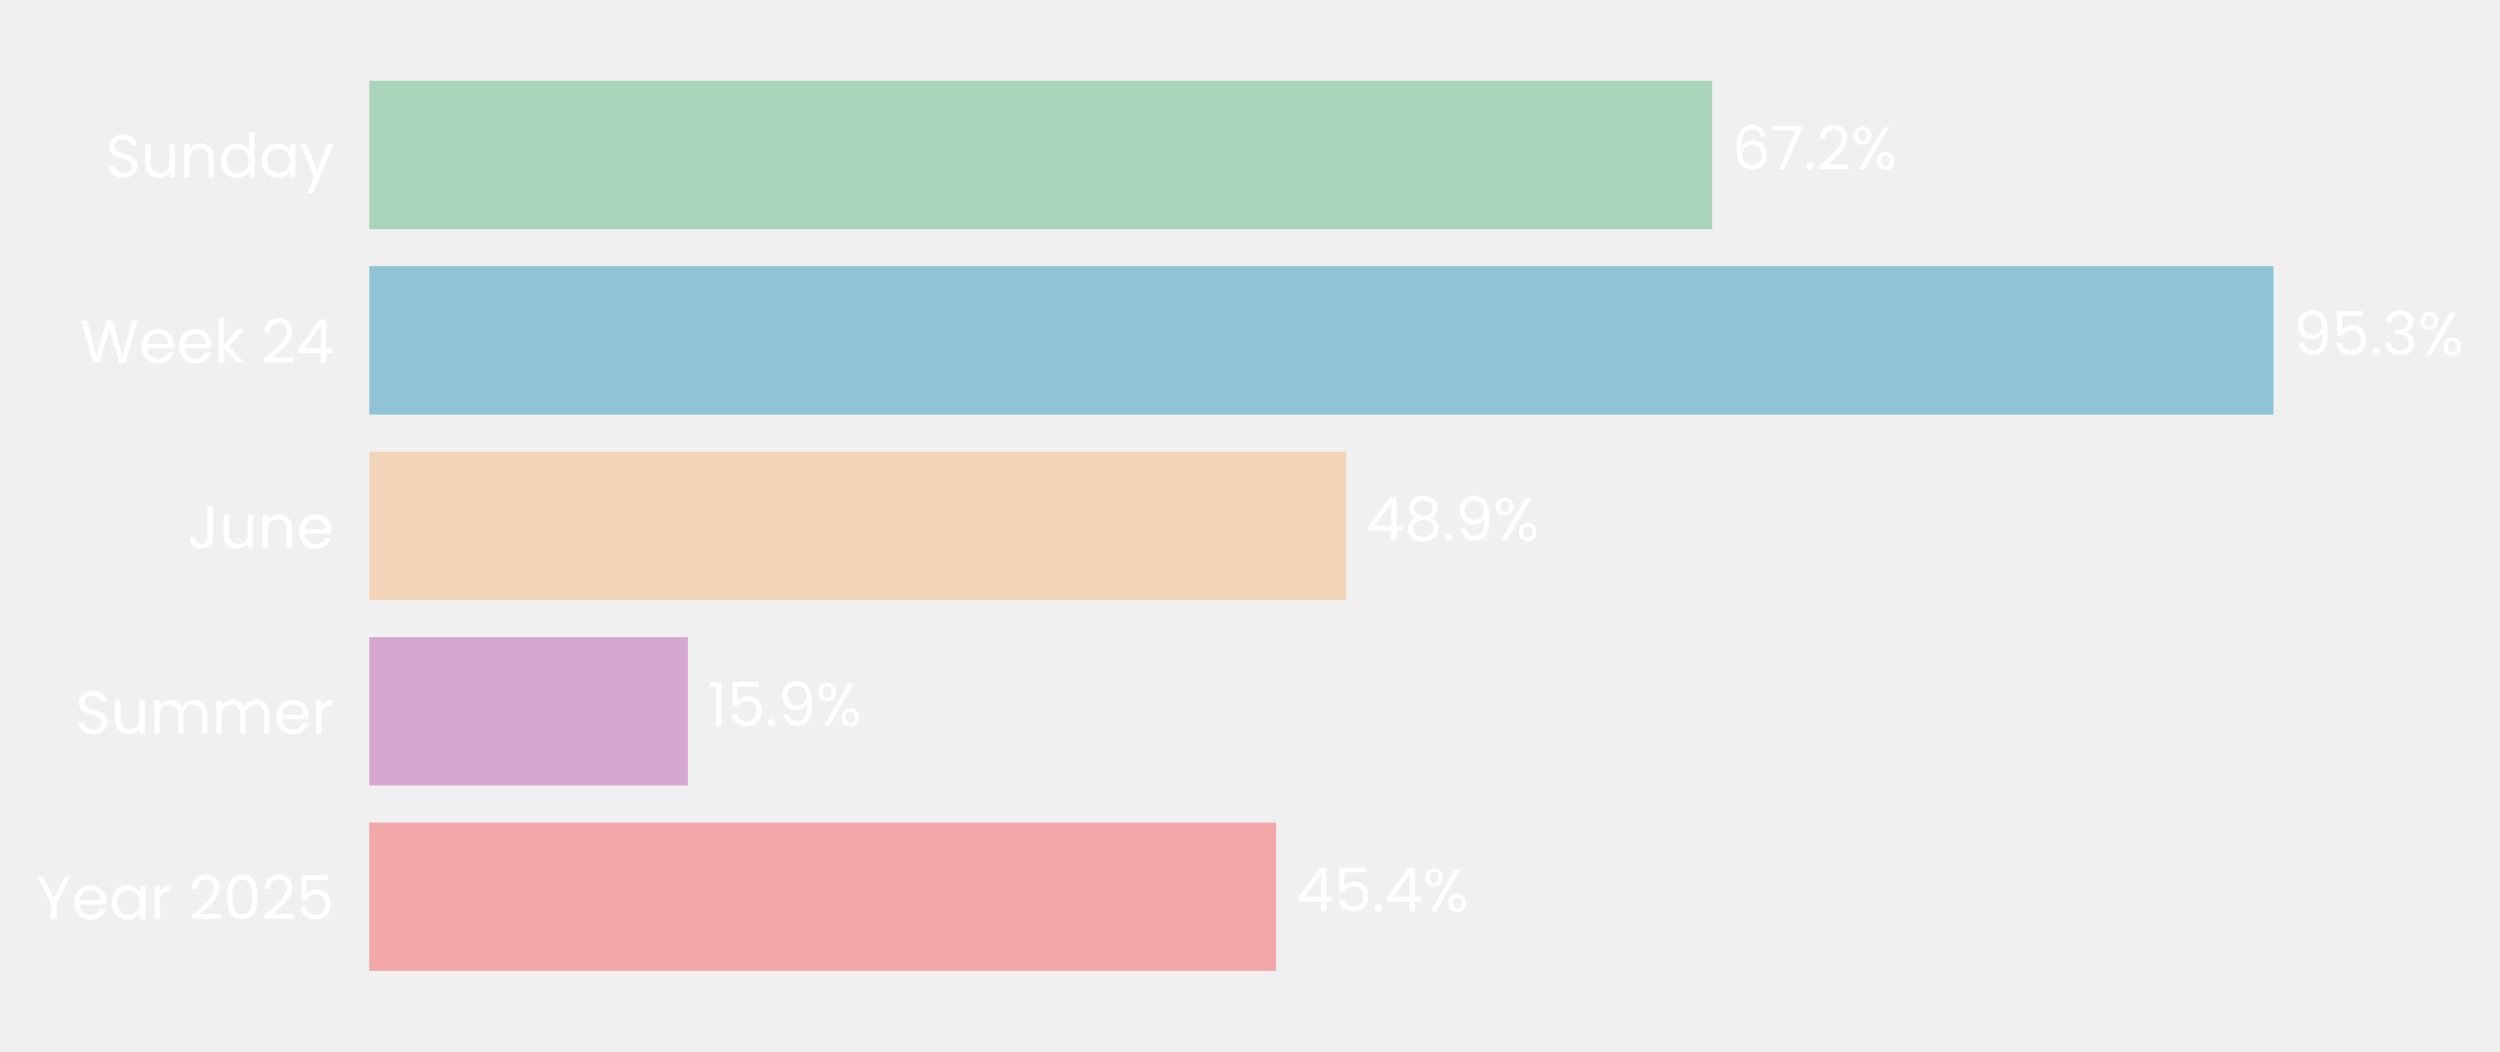
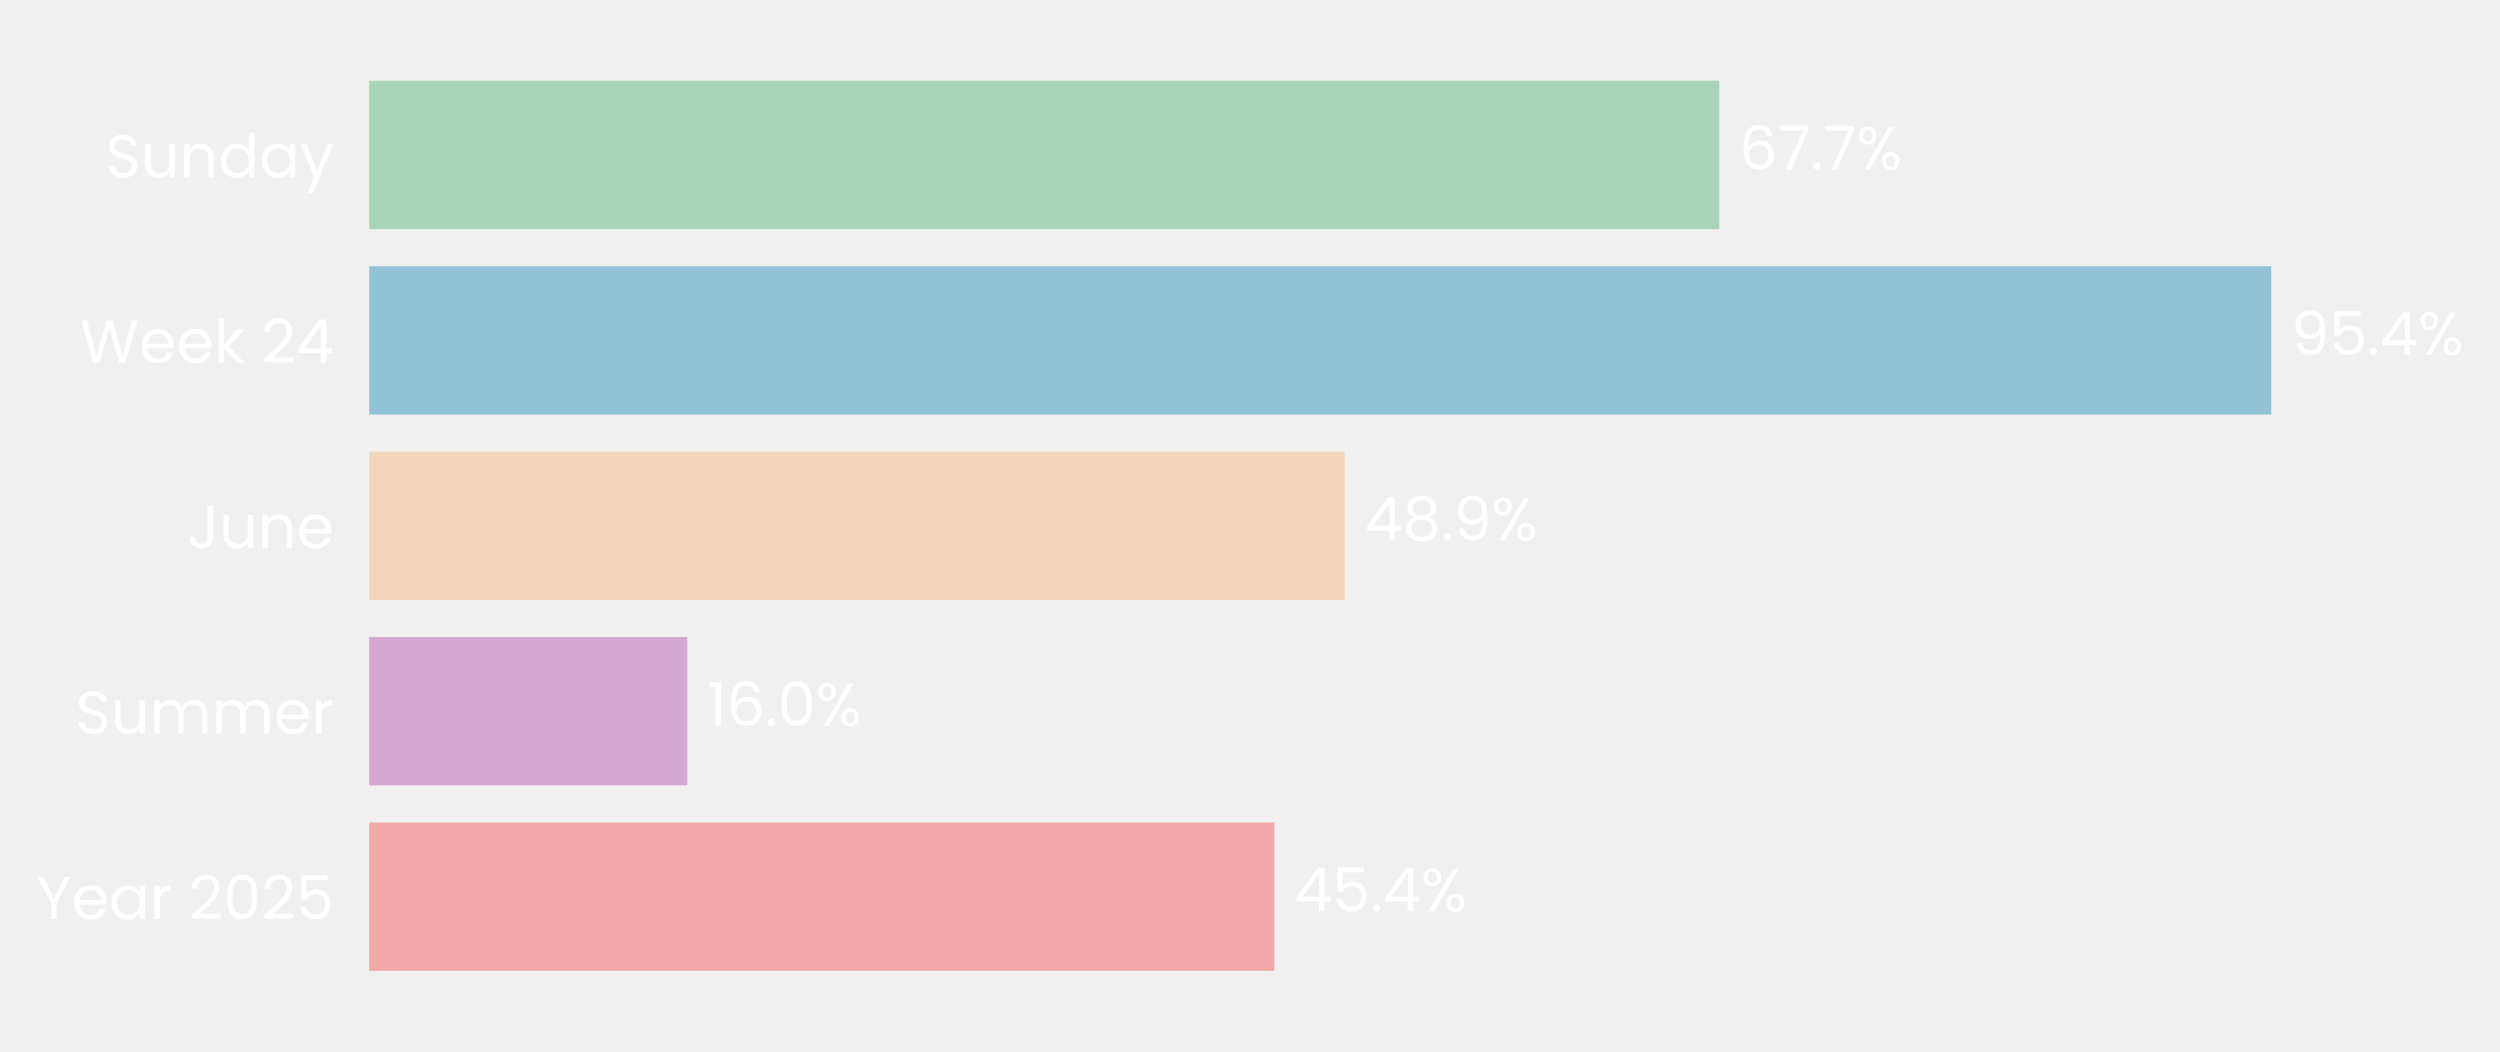
- <svg xmlns="http://www.w3.org/2000/svg" xmlns:xlink="http://www.w3.org/1999/xlink" width="496.332pt" height="208.8pt" viewBox="0 0 496.332 208.8" version="1.1">
+ <svg xmlns="http://www.w3.org/2000/svg" xmlns:xlink="http://www.w3.org/1999/xlink" width="496.392pt" height="208.8pt" viewBox="0 0 496.392 208.8" version="1.1">
  <defs>
    <style type="text/css">*{stroke-linejoin: round; stroke-linecap: butt}</style>
  </defs>
  <g id="figure_1">
    <g id="patch_1">
-       <path d="M 0 208.8  L 496.332 208.8  L 496.332 0  L 0 0  L 0 208.8  z " style="fill: none" />
+       <path d="M 0 208.8  L 496.392 208.8  L 496.392 0  L 0 0  L 0 208.8  z " style="fill: none" />
    </g>
    <g id="axes_1">
      <g id="patch_2">
-         <path d="M 73.311 201.6  L 469.945 201.6  L 469.945 7.2  L 73.311 7.2  L 73.311 201.6  z " style="fill: none" />
+         <path d="M 73.311 201.6  L 469.224 201.6  L 469.224 7.2  L 73.311 7.2  L 73.311 201.6  z " style="fill: none" />
      </g>
      <g id="patch_3">
-         <path d="M 73.311 192.764  L 253.342 192.764  L 253.342 163.309  L 73.311 163.309  z " clip-path="url(#pe1aa29d5ec)" style="fill: #f2a8a8" />
+         <path d="M 73.311 192.764  L 253.02 192.764  L 253.02 163.309  L 73.311 163.309  z " clip-path="url(#pb2e8422644)" style="fill: #f2a8a8" />
      </g>
      <g id="patch_4">
-         <path d="M 73.311 155.945  L 136.567 155.945  L 136.567 126.491  L 73.311 126.491  z " clip-path="url(#pe1aa29d5ec)" style="fill: #d6a8d1" />
+         <path d="M 73.311 155.945  L 136.473 155.945  L 136.473 126.491  L 73.311 126.491  z " clip-path="url(#pb2e8422644)" style="fill: #d6a8d1" />
      </g>
      <g id="patch_5">
-         <path d="M 73.311 119.127  L 267.295 119.127  L 267.295 89.673  L 73.311 89.673  z " clip-path="url(#pe1aa29d5ec)" style="fill: #f3d6ba" />
+         <path d="M 73.311 119.127  L 267.006 119.127  L 267.006 89.673  L 73.311 89.673  z " clip-path="url(#pb2e8422644)" style="fill: #f3d6ba" />
      </g>
      <g id="patch_6">
-         <path d="M 73.311 82.309  L 451.373 82.309  L 451.373 52.855  L 73.311 52.855  z " clip-path="url(#pe1aa29d5ec)" style="fill: #90c3d4" />
+         <path d="M 73.311 82.309  L 450.96 82.309  L 450.96 52.855  L 73.311 52.855  z " clip-path="url(#pb2e8422644)" style="fill: #90c3d4" />
      </g>
      <g id="patch_7">
-         <path d="M 73.311 45.491  L 339.937 45.491  L 339.937 16.036  L 73.311 16.036  z " clip-path="url(#pe1aa29d5ec)" style="fill: #a8d5ba" />
+         <path d="M 73.311 45.491  L 341.377 45.491  L 341.377 16.036  L 73.311 16.036  z " clip-path="url(#pb2e8422644)" style="fill: #a8d5ba" />
      </g>
      <g id="matplotlib.axis_1">
        <g id="ytick_1">
          <g id="text_1">
            <g style="fill: #ffffff" transform="translate(7.2 182.4764) scale(0.12 -0.12)">
              <defs>
                <path id="Poppins-Regular-59" d="M 3616 4461  L 2163 1683  L 2163 0  L 1581 0  L 1581 1683  L 122 4461  L 768 4461  L 1869 2202  L 2970 4461  L 3616 4461  z " transform="scale(0.015625)" />
                <path id="Poppins-Regular-65" d="M 3693 1888  Q 3693 1722 3674 1536  L 870 1536  Q 902 1018 1225 726  Q 1549 435 2010 435  Q 2387 435 2640 611  Q 2893 787 2995 1082  L 3622 1082  Q 3482 576 3059 259  Q 2637 -58 2010 -58  Q 1510 -58 1116 166  Q 723 390 499 803  Q 275 1216 275 1760  Q 275 2304 492 2713  Q 710 3123 1104 3344  Q 1498 3565 2010 3565  Q 2509 3565 2893 3347  Q 3277 3130 3485 2749  Q 3693 2368 3693 1888  z M 3091 2010  Q 3091 2342 2944 2582  Q 2797 2822 2544 2947  Q 2291 3072 1984 3072  Q 1542 3072 1232 2790  Q 922 2509 877 2010  L 3091 2010  z " transform="scale(0.015625)" />
                <path id="Poppins-Regular-61" d="M 275 1766  Q 275 2304 492 2710  Q 710 3117 1091 3341  Q 1472 3565 1939 3565  Q 2400 3565 2739 3366  Q 3078 3168 3245 2867  L 3245 3507  L 3834 3507  L 3834 0  L 3245 0  L 3245 653  Q 3072 346 2729 144  Q 2387 -58 1933 -58  Q 1466 -58 1088 172  Q 710 403 492 819  Q 275 1235 275 1766  z M 3245 1760  Q 3245 2157 3085 2451  Q 2925 2746 2653 2902  Q 2381 3059 2054 3059  Q 1728 3059 1459 2905  Q 1190 2752 1030 2457  Q 870 2163 870 1766  Q 870 1363 1030 1065  Q 1190 768 1459 611  Q 1728 454 2054 454  Q 2381 454 2653 611  Q 2925 768 3085 1065  Q 3245 1363 3245 1760  z " transform="scale(0.015625)" />
                <path id="Poppins-Regular-72" d="M 1075 2938  Q 1229 3238 1513 3404  Q 1798 3571 2208 3571  L 2208 2970  L 2054 2970  Q 1075 2970 1075 1907  L 1075 0  L 493 0  L 493 3507  L 1075 3507  L 1075 2938  z " transform="scale(0.015625)" />
                <path id="Poppins-Regular-20" transform="scale(0.015625)" />
                <path id="Poppins-Regular-32" d="M 326 467  Q 1139 1120 1600 1539  Q 2061 1958 2377 2416  Q 2694 2874 2694 3315  Q 2694 3731 2492 3971  Q 2291 4211 1843 4211  Q 1408 4211 1168 3939  Q 928 3667 909 3213  L 346 3213  Q 371 3930 780 4320  Q 1190 4710 1837 4710  Q 2496 4710 2883 4345  Q 3270 3981 3270 3341  Q 3270 2810 2953 2307  Q 2637 1805 2233 1424  Q 1830 1043 1203 538  L 3405 538  L 3405 51  L 326 51  L 326 467  z " transform="scale(0.015625)" />
                <path id="Poppins-Regular-30" d="M 397 2362  Q 397 3462 755 4080  Q 1114 4698 2010 4698  Q 2899 4698 3257 4080  Q 3616 3462 3616 2362  Q 3616 1242 3257 621  Q 2899 0 2010 0  Q 1114 0 755 621  Q 397 1242 397 2362  z M 3040 2362  Q 3040 2918 2966 3305  Q 2893 3693 2665 3929  Q 2438 4166 2010 4166  Q 1574 4166 1347 3929  Q 1120 3693 1046 3305  Q 973 2918 973 2362  Q 973 1786 1046 1395  Q 1120 1005 1347 768  Q 1574 531 2010 531  Q 2438 531 2665 768  Q 2893 1005 2966 1395  Q 3040 1786 3040 2362  z " transform="scale(0.015625)" />
                <path id="Poppins-Regular-35" d="M 3347 4122  L 1101 4122  L 1101 2662  Q 1248 2867 1536 2998  Q 1824 3130 2157 3130  Q 2688 3130 3021 2909  Q 3354 2688 3498 2339  Q 3642 1990 3642 1600  Q 3642 1139 3469 774  Q 3296 410 2941 198  Q 2586 -13 2061 -13  Q 1389 -13 973 332  Q 557 678 467 1254  L 1037 1254  Q 1120 890 1389 685  Q 1658 480 2067 480  Q 2573 480 2829 784  Q 3085 1088 3085 1587  Q 3085 2086 2829 2358  Q 2573 2630 2074 2630  Q 1734 2630 1481 2467  Q 1229 2304 1114 2022  L 563 2022  L 563 4634  L 3347 4634  L 3347 4122  z " transform="scale(0.015625)" />
              </defs>
              <use xlink:href="#Poppins-Regular-59" />
              <use xlink:href="#Poppins-Regular-65" transform="translate(58.39999 0)" />
              <use xlink:href="#Poppins-Regular-61" transform="translate(120.4 0)" />
              <use xlink:href="#Poppins-Regular-72" transform="translate(188 0)" />
              <use xlink:href="#Poppins-Regular-20" transform="translate(225.3 0)" />
              <use xlink:href="#Poppins-Regular-32" transform="translate(252 0)" />
              <use xlink:href="#Poppins-Regular-30" transform="translate(309.4999 0)" />
              <use xlink:href="#Poppins-Regular-32" transform="translate(372.2999 0)" />
              <use xlink:href="#Poppins-Regular-35" transform="translate(429.7999 0)" />
            </g>
          </g>
        </g>
        <g id="ytick_2">
          <g id="text_2">
            <g style="fill: #ffffff" transform="translate(14.95125 145.6582) scale(0.12 -0.12)">
              <defs>
                <path id="Poppins-Regular-53" d="M 1907 -45  Q 1466 -45 1117 112  Q 768 269 569 547  Q 371 826 365 1190  L 986 1190  Q 1018 877 1245 662  Q 1472 448 1907 448  Q 2323 448 2563 656  Q 2803 864 2803 1190  Q 2803 1446 2662 1606  Q 2522 1766 2310 1849  Q 2099 1933 1741 2029  Q 1299 2144 1033 2259  Q 768 2374 579 2620  Q 390 2867 390 3283  Q 390 3648 576 3929  Q 762 4211 1098 4364  Q 1434 4518 1869 4518  Q 2496 4518 2896 4204  Q 3296 3891 3347 3373  L 2707 3373  Q 2675 3629 2438 3824  Q 2202 4019 1811 4019  Q 1446 4019 1216 3830  Q 986 3642 986 3302  Q 986 3059 1123 2905  Q 1261 2752 1462 2672  Q 1664 2592 2029 2490  Q 2470 2368 2739 2249  Q 3008 2131 3200 1884  Q 3392 1638 3392 1216  Q 3392 890 3219 602  Q 3046 314 2707 134  Q 2368 -45 1907 -45  z " transform="scale(0.015625)" />
                <path id="Poppins-Regular-75" d="M 3603 3507  L 3603 0  L 3021 0  L 3021 518  Q 2854 250 2556 99  Q 2259 -51 1901 -51  Q 1491 -51 1164 118  Q 838 288 649 627  Q 461 966 461 1453  L 461 3507  L 1037 3507  L 1037 1530  Q 1037 1011 1299 732  Q 1562 454 2016 454  Q 2483 454 2752 742  Q 3021 1030 3021 1581  L 3021 3507  L 3603 3507  z " transform="scale(0.015625)" />
                <path id="Poppins-Regular-6d" d="M 4710 3571  Q 5120 3571 5440 3401  Q 5760 3232 5945 2893  Q 6131 2554 6131 2067  L 6131 0  L 5555 0  L 5555 1984  Q 5555 2509 5296 2787  Q 5037 3066 4595 3066  Q 4141 3066 3872 2774  Q 3603 2483 3603 1933  L 3603 0  L 3027 0  L 3027 1984  Q 3027 2509 2768 2787  Q 2509 3066 2067 3066  Q 1613 3066 1344 2774  Q 1075 2483 1075 1933  L 1075 0  L 493 0  L 493 3507  L 1075 3507  L 1075 3002  Q 1248 3277 1539 3424  Q 1830 3571 2182 3571  Q 2624 3571 2963 3372  Q 3302 3174 3469 2790  Q 3616 3162 3955 3366  Q 4294 3571 4710 3571  z " transform="scale(0.015625)" />
              </defs>
              <use xlink:href="#Poppins-Regular-53" />
              <use xlink:href="#Poppins-Regular-75" transform="translate(58.7 0)" />
              <use xlink:href="#Poppins-Regular-6d" transform="translate(122.7 0)" />
              <use xlink:href="#Poppins-Regular-6d" transform="translate(225.7 0)" />
              <use xlink:href="#Poppins-Regular-65" transform="translate(328.7 0)" />
              <use xlink:href="#Poppins-Regular-72" transform="translate(390.6999 0)" />
            </g>
          </g>
        </g>
        <g id="ytick_3">
          <g id="text_3">
            <g style="fill: #ffffff" transform="translate(37.15125 108.84) scale(0.12 -0.12)">
              <defs>
                <path id="Poppins-Regular-4a" d="M 2739 4461  L 2739 1165  Q 2739 614 2400 284  Q 2061 -45 1504 -45  Q 941 -45 601 291  Q 262 627 262 1210  L 845 1210  Q 851 883 1014 678  Q 1178 474 1504 474  Q 1830 474 1990 669  Q 2150 864 2150 1165  L 2150 4461  L 2739 4461  z " transform="scale(0.015625)" />
                <path id="Poppins-Regular-6e" d="M 2202 3571  Q 2842 3571 3238 3184  Q 3635 2797 3635 2067  L 3635 0  L 3059 0  L 3059 1984  Q 3059 2509 2796 2787  Q 2534 3066 2080 3066  Q 1619 3066 1347 2778  Q 1075 2490 1075 1939  L 1075 0  L 493 0  L 493 3507  L 1075 3507  L 1075 3008  Q 1248 3277 1545 3424  Q 1843 3571 2202 3571  z " transform="scale(0.015625)" />
              </defs>
              <use xlink:href="#Poppins-Regular-4a" />
              <use xlink:href="#Poppins-Regular-75" transform="translate(52.99999 0)" />
              <use xlink:href="#Poppins-Regular-6e" transform="translate(117 0)" />
              <use xlink:href="#Poppins-Regular-65" transform="translate(181 0)" />
            </g>
          </g>
        </g>
        <g id="ytick_4">
          <g id="text_4">
            <g style="fill: #ffffff" transform="translate(15.88687 72.02182) scale(0.12 -0.12)">
              <defs>
                <path id="Poppins-Regular-57" d="M 6099 4461  L 4806 0  L 4154 0  L 3117 3590  L 2042 0  L 1395 -6  L 147 4461  L 768 4461  L 1741 678  L 2816 4461  L 3469 4461  L 4493 691  L 5472 4461  L 6099 4461  z " transform="scale(0.015625)" />
                <path id="Poppins-Regular-6b" d="M 2451 0  L 1075 1549  L 1075 0  L 493 0  L 493 4736  L 1075 4736  L 1075 1952  L 2426 3507  L 3238 3507  L 1587 1760  L 3245 0  L 2451 0  z " transform="scale(0.015625)" />
                <path id="Poppins-Regular-34" d="M 256 1030  L 256 1472  L 2502 4582  L 3200 4582  L 3200 1536  L 3840 1536  L 3840 1030  L 3200 1030  L 3200 0  L 2624 0  L 2624 1030  L 256 1030  z M 2650 3974  L 928 1536  L 2650 1536  L 2650 3974  z " transform="scale(0.015625)" />
              </defs>
              <use xlink:href="#Poppins-Regular-57" />
              <use xlink:href="#Poppins-Regular-65" transform="translate(97.59999 0)" />
              <use xlink:href="#Poppins-Regular-65" transform="translate(159.6 0)" />
              <use xlink:href="#Poppins-Regular-6b" transform="translate(221.6 0)" />
              <use xlink:href="#Poppins-Regular-20" transform="translate(273.0999 0)" />
              <use xlink:href="#Poppins-Regular-32" transform="translate(299.7999 0)" />
              <use xlink:href="#Poppins-Regular-34" transform="translate(357.2999 0)" />
            </g>
          </g>
        </g>
        <g id="ytick_5">
          <g id="text_5">
            <g style="fill: #ffffff" transform="translate(20.92875 35.20364) scale(0.12 -0.12)">
              <defs>
                <path id="Poppins-Regular-64" d="M 275 1766  Q 275 2304 492 2710  Q 710 3117 1091 3341  Q 1472 3565 1946 3565  Q 2355 3565 2707 3376  Q 3059 3187 3245 2880  L 3245 4736  L 3834 4736  L 3834 0  L 3245 0  L 3245 659  Q 3072 346 2733 144  Q 2394 -58 1939 -58  Q 1472 -58 1091 172  Q 710 403 492 819  Q 275 1235 275 1766  z M 3245 1760  Q 3245 2157 3085 2451  Q 2925 2746 2653 2902  Q 2381 3059 2054 3059  Q 1728 3059 1459 2905  Q 1190 2752 1030 2457  Q 870 2163 870 1766  Q 870 1363 1030 1065  Q 1190 768 1459 611  Q 1728 454 2054 454  Q 2381 454 2653 611  Q 2925 768 3085 1065  Q 3245 1363 3245 1760  z " transform="scale(0.015625)" />
                <path id="Poppins-Regular-79" d="M 3514 3507  L 1402 -1651  L 800 -1651  L 1491 38  L 77 3507  L 723 3507  L 1824 666  L 2912 3507  L 3514 3507  z " transform="scale(0.015625)" />
              </defs>
              <use xlink:href="#Poppins-Regular-53" />
              <use xlink:href="#Poppins-Regular-75" transform="translate(58.7 0)" />
              <use xlink:href="#Poppins-Regular-6e" transform="translate(122.7 0)" />
              <use xlink:href="#Poppins-Regular-64" transform="translate(186.7 0)" />
              <use xlink:href="#Poppins-Regular-61" transform="translate(254.3 0)" />
              <use xlink:href="#Poppins-Regular-79" transform="translate(321.8999 0)" />
            </g>
          </g>
        </g>
      </g>
      <g id="text_6">
-         <g style="fill: #ffffff" transform="translate(257.3084 180.9164) scale(0.12 -0.12)">
+         <g style="fill: #ffffff" transform="translate(256.9791 180.9164) scale(0.12 -0.12)">
          <defs>
            <path id="Poppins-Regular-2e" d="M 678 -38  Q 512 -38 397 77  Q 282 192 282 358  Q 282 525 397 640  Q 512 755 678 755  Q 838 755 950 640  Q 1062 525 1062 358  Q 1062 192 950 77  Q 838 -38 678 -38  z " transform="scale(0.015625)" />
            <path id="Poppins-Regular-25" d="M 269 3584  Q 269 4019 531 4278  Q 794 4538 1203 4538  Q 1613 4538 1875 4278  Q 2138 4019 2138 3584  Q 2138 3142 1875 2883  Q 1613 2624 1203 2624  Q 794 2624 531 2883  Q 269 3142 269 3584  z M 4006 4467  L 1414 0  L 838 0  L 3430 4467  L 4006 4467  z M 1203 4179  Q 986 4179 861 4028  Q 736 3878 736 3584  Q 736 3290 861 3136  Q 986 2982 1203 2982  Q 1421 2982 1549 3139  Q 1677 3296 1677 3584  Q 1677 3878 1549 4028  Q 1421 4179 1203 4179  z M 2720 883  Q 2720 1325 2982 1584  Q 3245 1843 3654 1843  Q 4064 1843 4323 1584  Q 4582 1325 4582 883  Q 4582 448 4323 185  Q 4064 -77 3654 -77  Q 3245 -77 2982 182  Q 2720 442 2720 883  z M 3648 1478  Q 3430 1478 3302 1328  Q 3174 1178 3174 883  Q 3174 595 3302 444  Q 3430 294 3648 294  Q 3866 294 3994 444  Q 4122 595 4122 883  Q 4122 1178 3994 1328  Q 3866 1478 3648 1478  z " transform="scale(0.015625)" />
          </defs>
          <use xlink:href="#Poppins-Regular-34" />
          <use xlink:href="#Poppins-Regular-35" transform="translate(62.89999 0)" />
          <use xlink:href="#Poppins-Regular-2e" transform="translate(125.7 0)" />
          <use xlink:href="#Poppins-Regular-34" transform="translate(146.7 0)" />
          <use xlink:href="#Poppins-Regular-25" transform="translate(209.6 0)" />
        </g>
      </g>
      <g id="text_7">
-         <g style="fill: #ffffff" transform="translate(140.533 144.0982) scale(0.12 -0.12)">
+         <g style="fill: #ffffff" transform="translate(140.4317 144.0982) scale(0.12 -0.12)">
          <defs>
            <path id="Poppins-Regular-31" d="M 243 4096  L 243 4627  L 1446 4627  L 1446 0  L 858 0  L 858 4096  L 243 4096  z " transform="scale(0.015625)" />
-             <path id="Poppins-Regular-39" d="M 1146 1242  Q 1210 877 1443 678  Q 1677 480 2074 480  Q 2605 480 2857 896  Q 3110 1312 3098 2298  Q 2963 2010 2649 1846  Q 2336 1683 1952 1683  Q 1523 1683 1187 1859  Q 851 2035 659 2374  Q 467 2714 467 3194  Q 467 3878 864 4297  Q 1261 4717 1990 4717  Q 2886 4717 3248 4134  Q 3610 3552 3610 2400  Q 3610 1594 3466 1069  Q 3322 544 2979 269  Q 2637 -6 2042 -6  Q 1389 -6 1024 346  Q 659 698 608 1242  L 1146 1242  z M 2048 2176  Q 2477 2176 2752 2441  Q 3027 2707 3027 3162  Q 3027 3642 2758 3936  Q 2490 4230 2003 4230  Q 1555 4230 1289 3948  Q 1024 3667 1024 3206  Q 1024 2739 1286 2457  Q 1549 2176 2048 2176  z " transform="scale(0.015625)" />
+             <path id="Poppins-Regular-36" d="M 2976 3526  Q 2835 4237 2099 4237  Q 1530 4237 1248 3798  Q 966 3360 973 2355  Q 1120 2688 1462 2877  Q 1805 3066 2227 3066  Q 2886 3066 3280 2656  Q 3674 2246 3674 1523  Q 3674 1088 3504 742  Q 3334 397 2992 192  Q 2650 -13 2163 -13  Q 1504 -13 1133 281  Q 762 576 614 1094  Q 467 1613 467 2374  Q 467 4723 2106 4723  Q 2733 4723 3091 4384  Q 3450 4045 3514 3526  L 2976 3526  z M 2106 2573  Q 1830 2573 1587 2461  Q 1344 2349 1193 2121  Q 1043 1894 1043 1568  Q 1043 1082 1324 778  Q 1606 474 2131 474  Q 2579 474 2844 752  Q 3110 1030 3110 1504  Q 3110 2003 2854 2288  Q 2598 2573 2106 2573  z " transform="scale(0.015625)" />
          </defs>
          <use xlink:href="#Poppins-Regular-31" />
-           <use xlink:href="#Poppins-Regular-35" transform="translate(31.99998 0)" />
-           <use xlink:href="#Poppins-Regular-2e" transform="translate(94.79997 0)" />
-           <use xlink:href="#Poppins-Regular-39" transform="translate(115.8 0)" />
-           <use xlink:href="#Poppins-Regular-25" transform="translate(178.7999 0)" />
+           <use xlink:href="#Poppins-Regular-36" transform="translate(31.99998 0)" />
+           <use xlink:href="#Poppins-Regular-2e" transform="translate(95.49997 0)" />
+           <use xlink:href="#Poppins-Regular-30" transform="translate(116.5 0)" />
+           <use xlink:href="#Poppins-Regular-25" transform="translate(179.2999 0)" />
        </g>
      </g>
      <g id="text_8">
-         <g style="fill: #ffffff" transform="translate(271.261 107.28) scale(0.12 -0.12)">
+         <g style="fill: #ffffff" transform="translate(270.9652 107.28) scale(0.12 -0.12)">
          <defs>
            <path id="Poppins-Regular-38" d="M 1242 2406  Q 883 2547 691 2816  Q 499 3085 499 3469  Q 499 3814 672 4092  Q 845 4371 1187 4534  Q 1530 4698 2016 4698  Q 2502 4698 2844 4534  Q 3187 4371 3363 4092  Q 3539 3814 3539 3469  Q 3539 3098 3340 2819  Q 3142 2541 2797 2406  Q 3194 2285 3427 1981  Q 3661 1677 3661 1248  Q 3661 832 3456 521  Q 3251 211 2876 41  Q 2502 -128 2016 -128  Q 1530 -128 1162 41  Q 794 211 589 521  Q 384 832 384 1248  Q 384 1677 614 1984  Q 845 2291 1242 2406  z M 2976 3398  Q 2976 3789 2720 4000  Q 2464 4211 2016 4211  Q 1574 4211 1318 4000  Q 1062 3789 1062 3392  Q 1062 3034 1328 2816  Q 1594 2598 2016 2598  Q 2445 2598 2710 2819  Q 2976 3040 2976 3398  z M 2016 2150  Q 1542 2150 1241 1929  Q 941 1709 941 1267  Q 941 858 1232 608  Q 1523 358 2016 358  Q 2509 358 2797 608  Q 3085 858 3085 1267  Q 3085 1696 2790 1923  Q 2496 2150 2016 2150  z " transform="scale(0.015625)" />
+             <path id="Poppins-Regular-39" d="M 1146 1242  Q 1210 877 1443 678  Q 1677 480 2074 480  Q 2605 480 2857 896  Q 3110 1312 3098 2298  Q 2963 2010 2649 1846  Q 2336 1683 1952 1683  Q 1523 1683 1187 1859  Q 851 2035 659 2374  Q 467 2714 467 3194  Q 467 3878 864 4297  Q 1261 4717 1990 4717  Q 2886 4717 3248 4134  Q 3610 3552 3610 2400  Q 3610 1594 3466 1069  Q 3322 544 2979 269  Q 2637 -6 2042 -6  Q 1389 -6 1024 346  Q 659 698 608 1242  L 1146 1242  z M 2048 2176  Q 2477 2176 2752 2441  Q 3027 2707 3027 3162  Q 3027 3642 2758 3936  Q 2490 4230 2003 4230  Q 1555 4230 1289 3948  Q 1024 3667 1024 3206  Q 1024 2739 1286 2457  Q 1549 2176 2048 2176  z " transform="scale(0.015625)" />
          </defs>
          <use xlink:href="#Poppins-Regular-34" />
          <use xlink:href="#Poppins-Regular-38" transform="translate(62.89999 0)" />
          <use xlink:href="#Poppins-Regular-2e" transform="translate(126 0)" />
          <use xlink:href="#Poppins-Regular-39" transform="translate(147 0)" />
          <use xlink:href="#Poppins-Regular-25" transform="translate(210 0)" />
        </g>
      </g>
      <g id="text_9">
-         <g style="fill: #ffffff" transform="translate(455.339 70.46182) scale(0.12 -0.12)">
-           <defs>
-             <path id="Poppins-Regular-33" d="M 384 3462  Q 429 4051 838 4384  Q 1248 4717 1901 4717  Q 2336 4717 2653 4560  Q 2970 4403 3133 4134  Q 3296 3866 3296 3526  Q 3296 3130 3069 2842  Q 2842 2554 2477 2470  L 2477 2438  Q 2893 2336 3136 2035  Q 3379 1734 3379 1248  Q 3379 883 3212 592  Q 3046 301 2713 134  Q 2381 -32 1914 -32  Q 1235 -32 800 323  Q 365 678 314 1331  L 877 1331  Q 922 947 1190 704  Q 1459 461 1907 461  Q 2355 461 2588 694  Q 2822 928 2822 1299  Q 2822 1779 2502 1990  Q 2182 2202 1536 2202  L 1389 2202  L 1389 2688  L 1542 2688  Q 2131 2694 2432 2883  Q 2733 3072 2733 3469  Q 2733 3808 2512 4013  Q 2291 4218 1882 4218  Q 1485 4218 1241 4013  Q 998 3808 954 3462  L 384 3462  z " transform="scale(0.015625)" />
-           </defs>
+         <g style="fill: #ffffff" transform="translate(454.9193 70.46182) scale(0.12 -0.12)">
          <use xlink:href="#Poppins-Regular-39" />
          <use xlink:href="#Poppins-Regular-35" transform="translate(62.99999 0)" />
          <use xlink:href="#Poppins-Regular-2e" transform="translate(125.8 0)" />
-           <use xlink:href="#Poppins-Regular-33" transform="translate(146.8 0)" />
-           <use xlink:href="#Poppins-Regular-25" transform="translate(205.7 0)" />
+           <use xlink:href="#Poppins-Regular-34" transform="translate(146.8 0)" />
+           <use xlink:href="#Poppins-Regular-25" transform="translate(209.7 0)" />
        </g>
      </g>
      <g id="text_10">
-         <g style="fill: #ffffff" transform="translate(343.9038 33.64364) scale(0.12 -0.12)">
+         <g style="fill: #ffffff" transform="translate(345.3363 33.64364) scale(0.12 -0.12)">
          <defs>
-             <path id="Poppins-Regular-36" d="M 2976 3526  Q 2835 4237 2099 4237  Q 1530 4237 1248 3798  Q 966 3360 973 2355  Q 1120 2688 1462 2877  Q 1805 3066 2227 3066  Q 2886 3066 3280 2656  Q 3674 2246 3674 1523  Q 3674 1088 3504 742  Q 3334 397 2992 192  Q 2650 -13 2163 -13  Q 1504 -13 1133 281  Q 762 576 614 1094  Q 467 1613 467 2374  Q 467 4723 2106 4723  Q 2733 4723 3091 4384  Q 3450 4045 3514 3526  L 2976 3526  z M 2106 2573  Q 1830 2573 1587 2461  Q 1344 2349 1193 2121  Q 1043 1894 1043 1568  Q 1043 1082 1324 778  Q 1606 474 2131 474  Q 2579 474 2844 752  Q 3110 1030 3110 1504  Q 3110 2003 2854 2288  Q 2598 2573 2106 2573  z " transform="scale(0.015625)" />
            <path id="Poppins-Regular-37" d="M 3245 4173  L 1466 0  L 877 0  L 2682 4115  L 211 4115  L 211 4614  L 3245 4614  L 3245 4173  z " transform="scale(0.015625)" />
          </defs>
          <use xlink:href="#Poppins-Regular-36" />
          <use xlink:href="#Poppins-Regular-37" transform="translate(63.49999 0)" />
          <use xlink:href="#Poppins-Regular-2e" transform="translate(118.1 0)" />
-           <use xlink:href="#Poppins-Regular-32" transform="translate(139.1 0)" />
-           <use xlink:href="#Poppins-Regular-25" transform="translate(196.5999 0)" />
+           <use xlink:href="#Poppins-Regular-37" transform="translate(139.1 0)" />
+           <use xlink:href="#Poppins-Regular-25" transform="translate(193.7 0)" />
        </g>
      </g>
    </g>
  </g>
  <defs>
-     <clipPath id="pe1aa29d5ec">
-       <rect x="73.311" y="7.2" width="396.634" height="194.4" />
+     <clipPath id="pb2e8422644">
+       <rect x="73.311" y="7.2" width="395.913" height="194.4" />
    </clipPath>
  </defs>
</svg>
